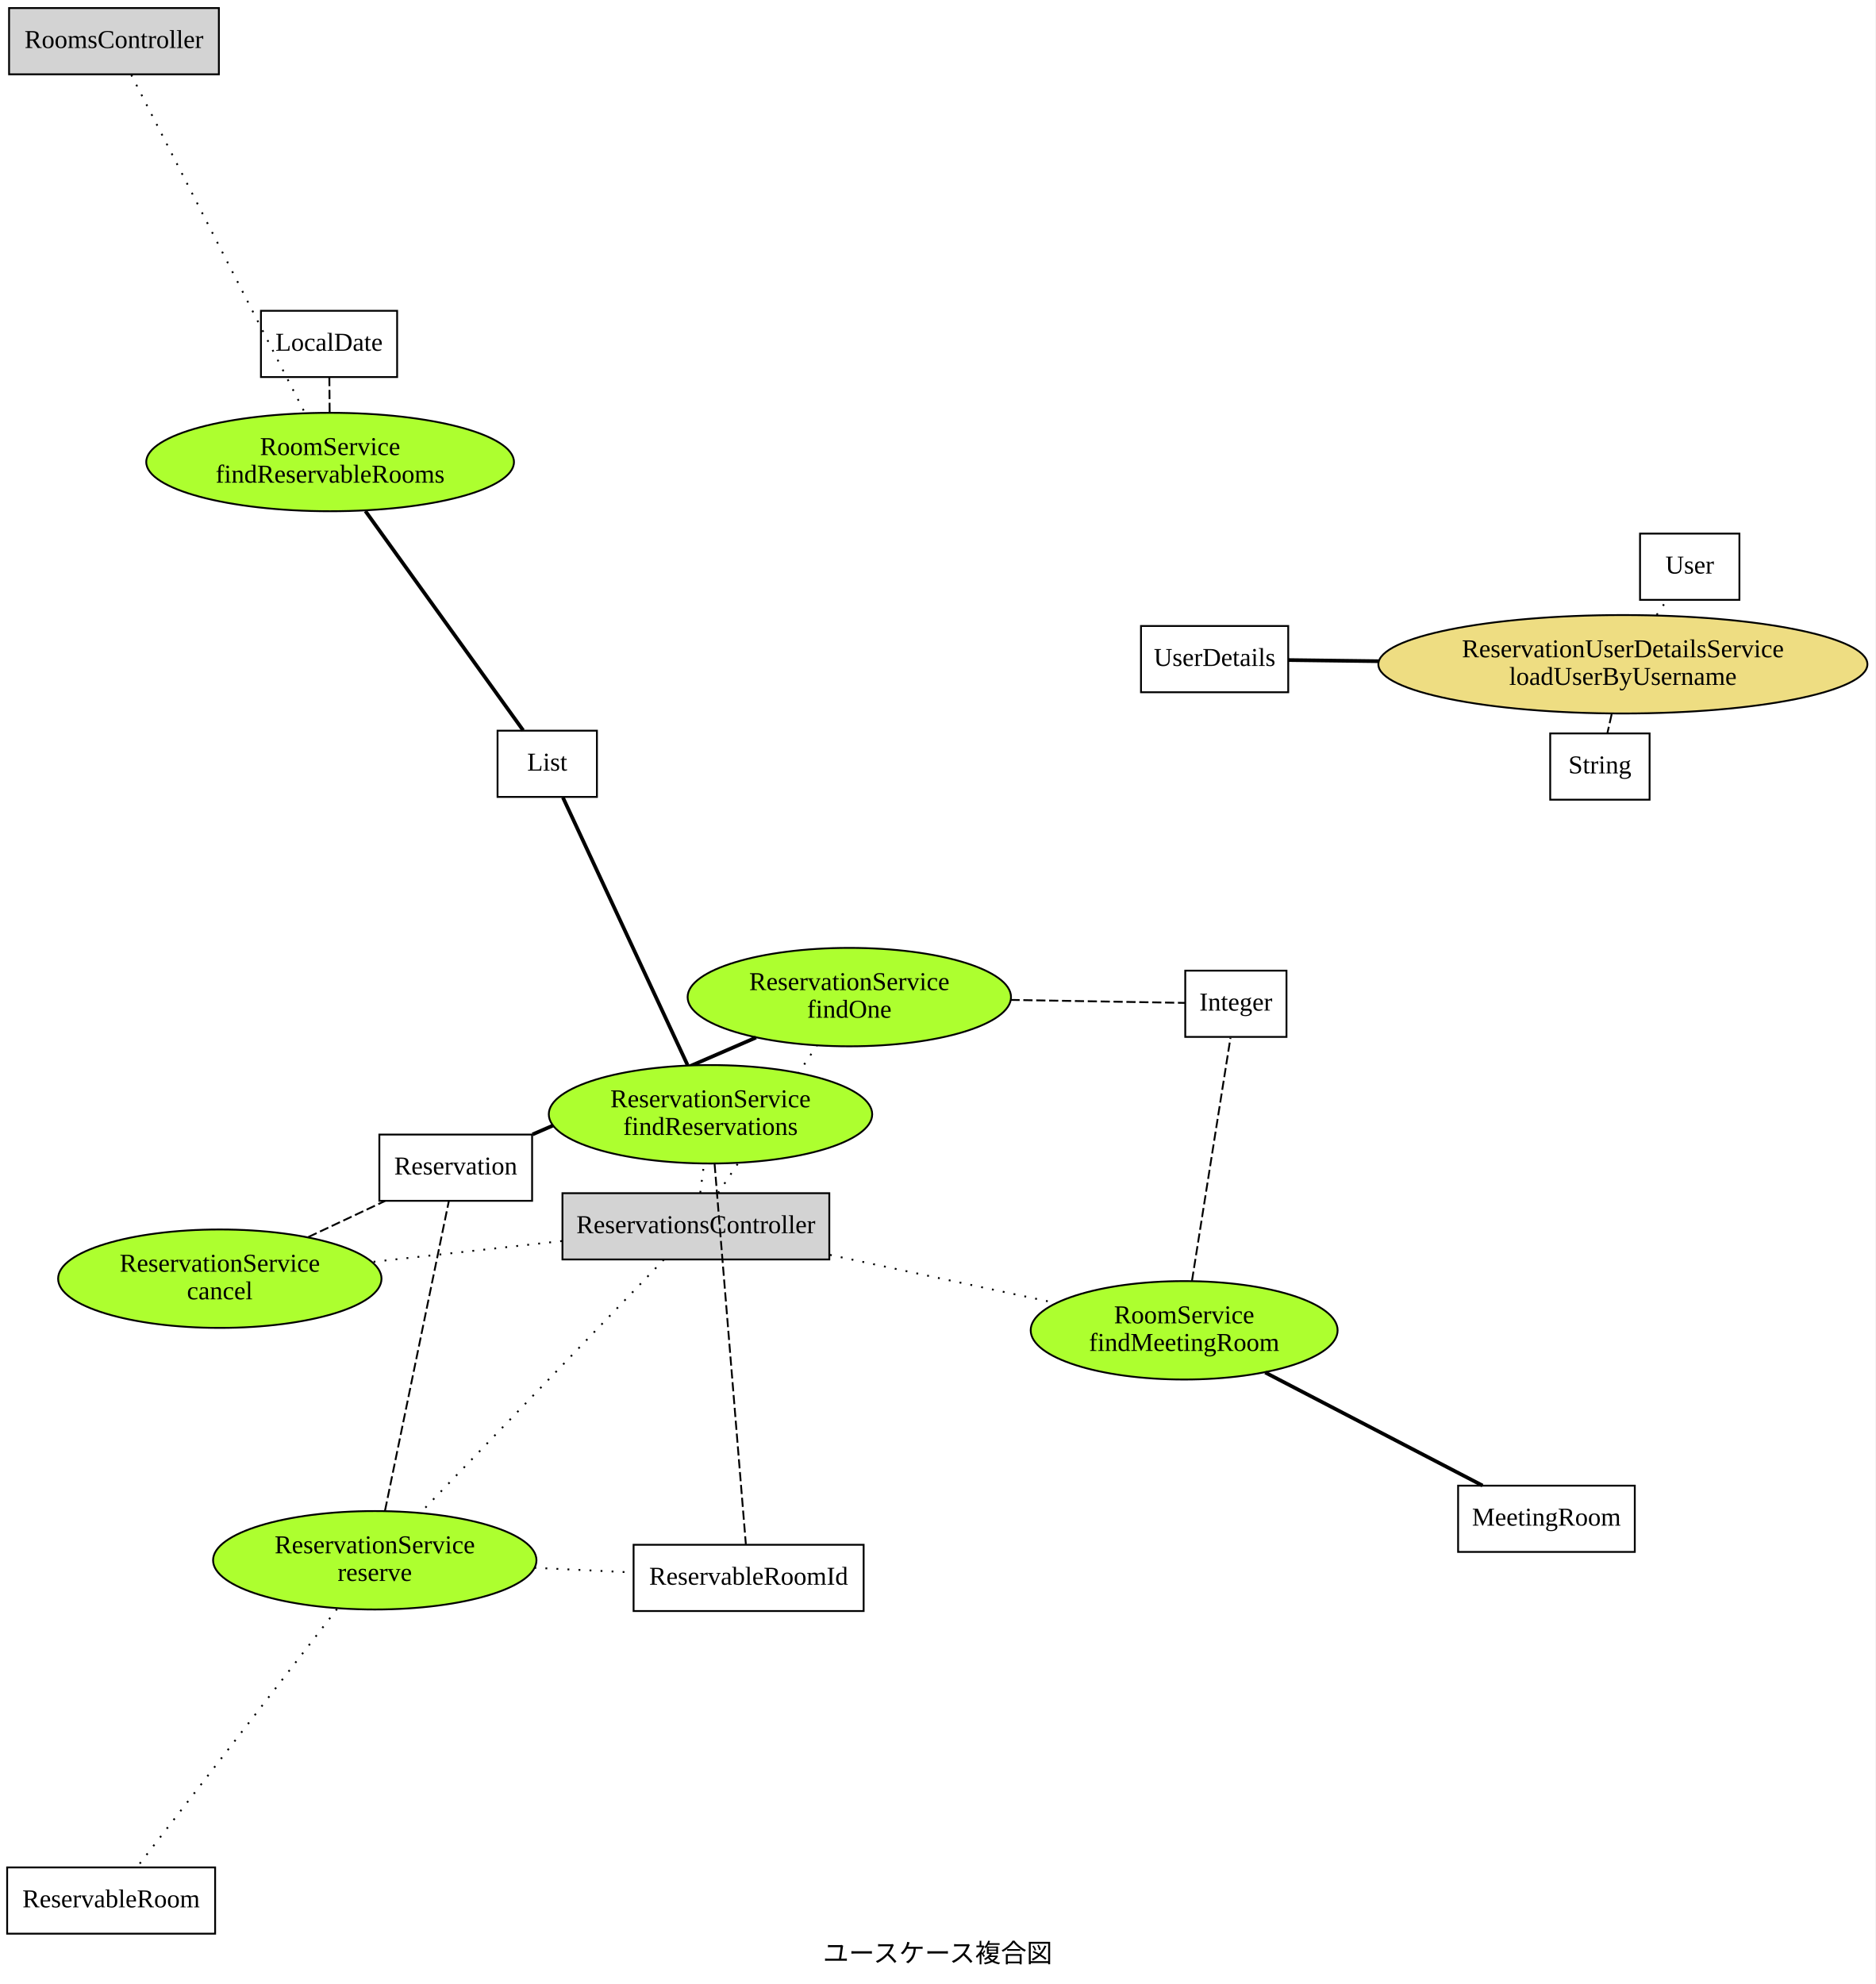
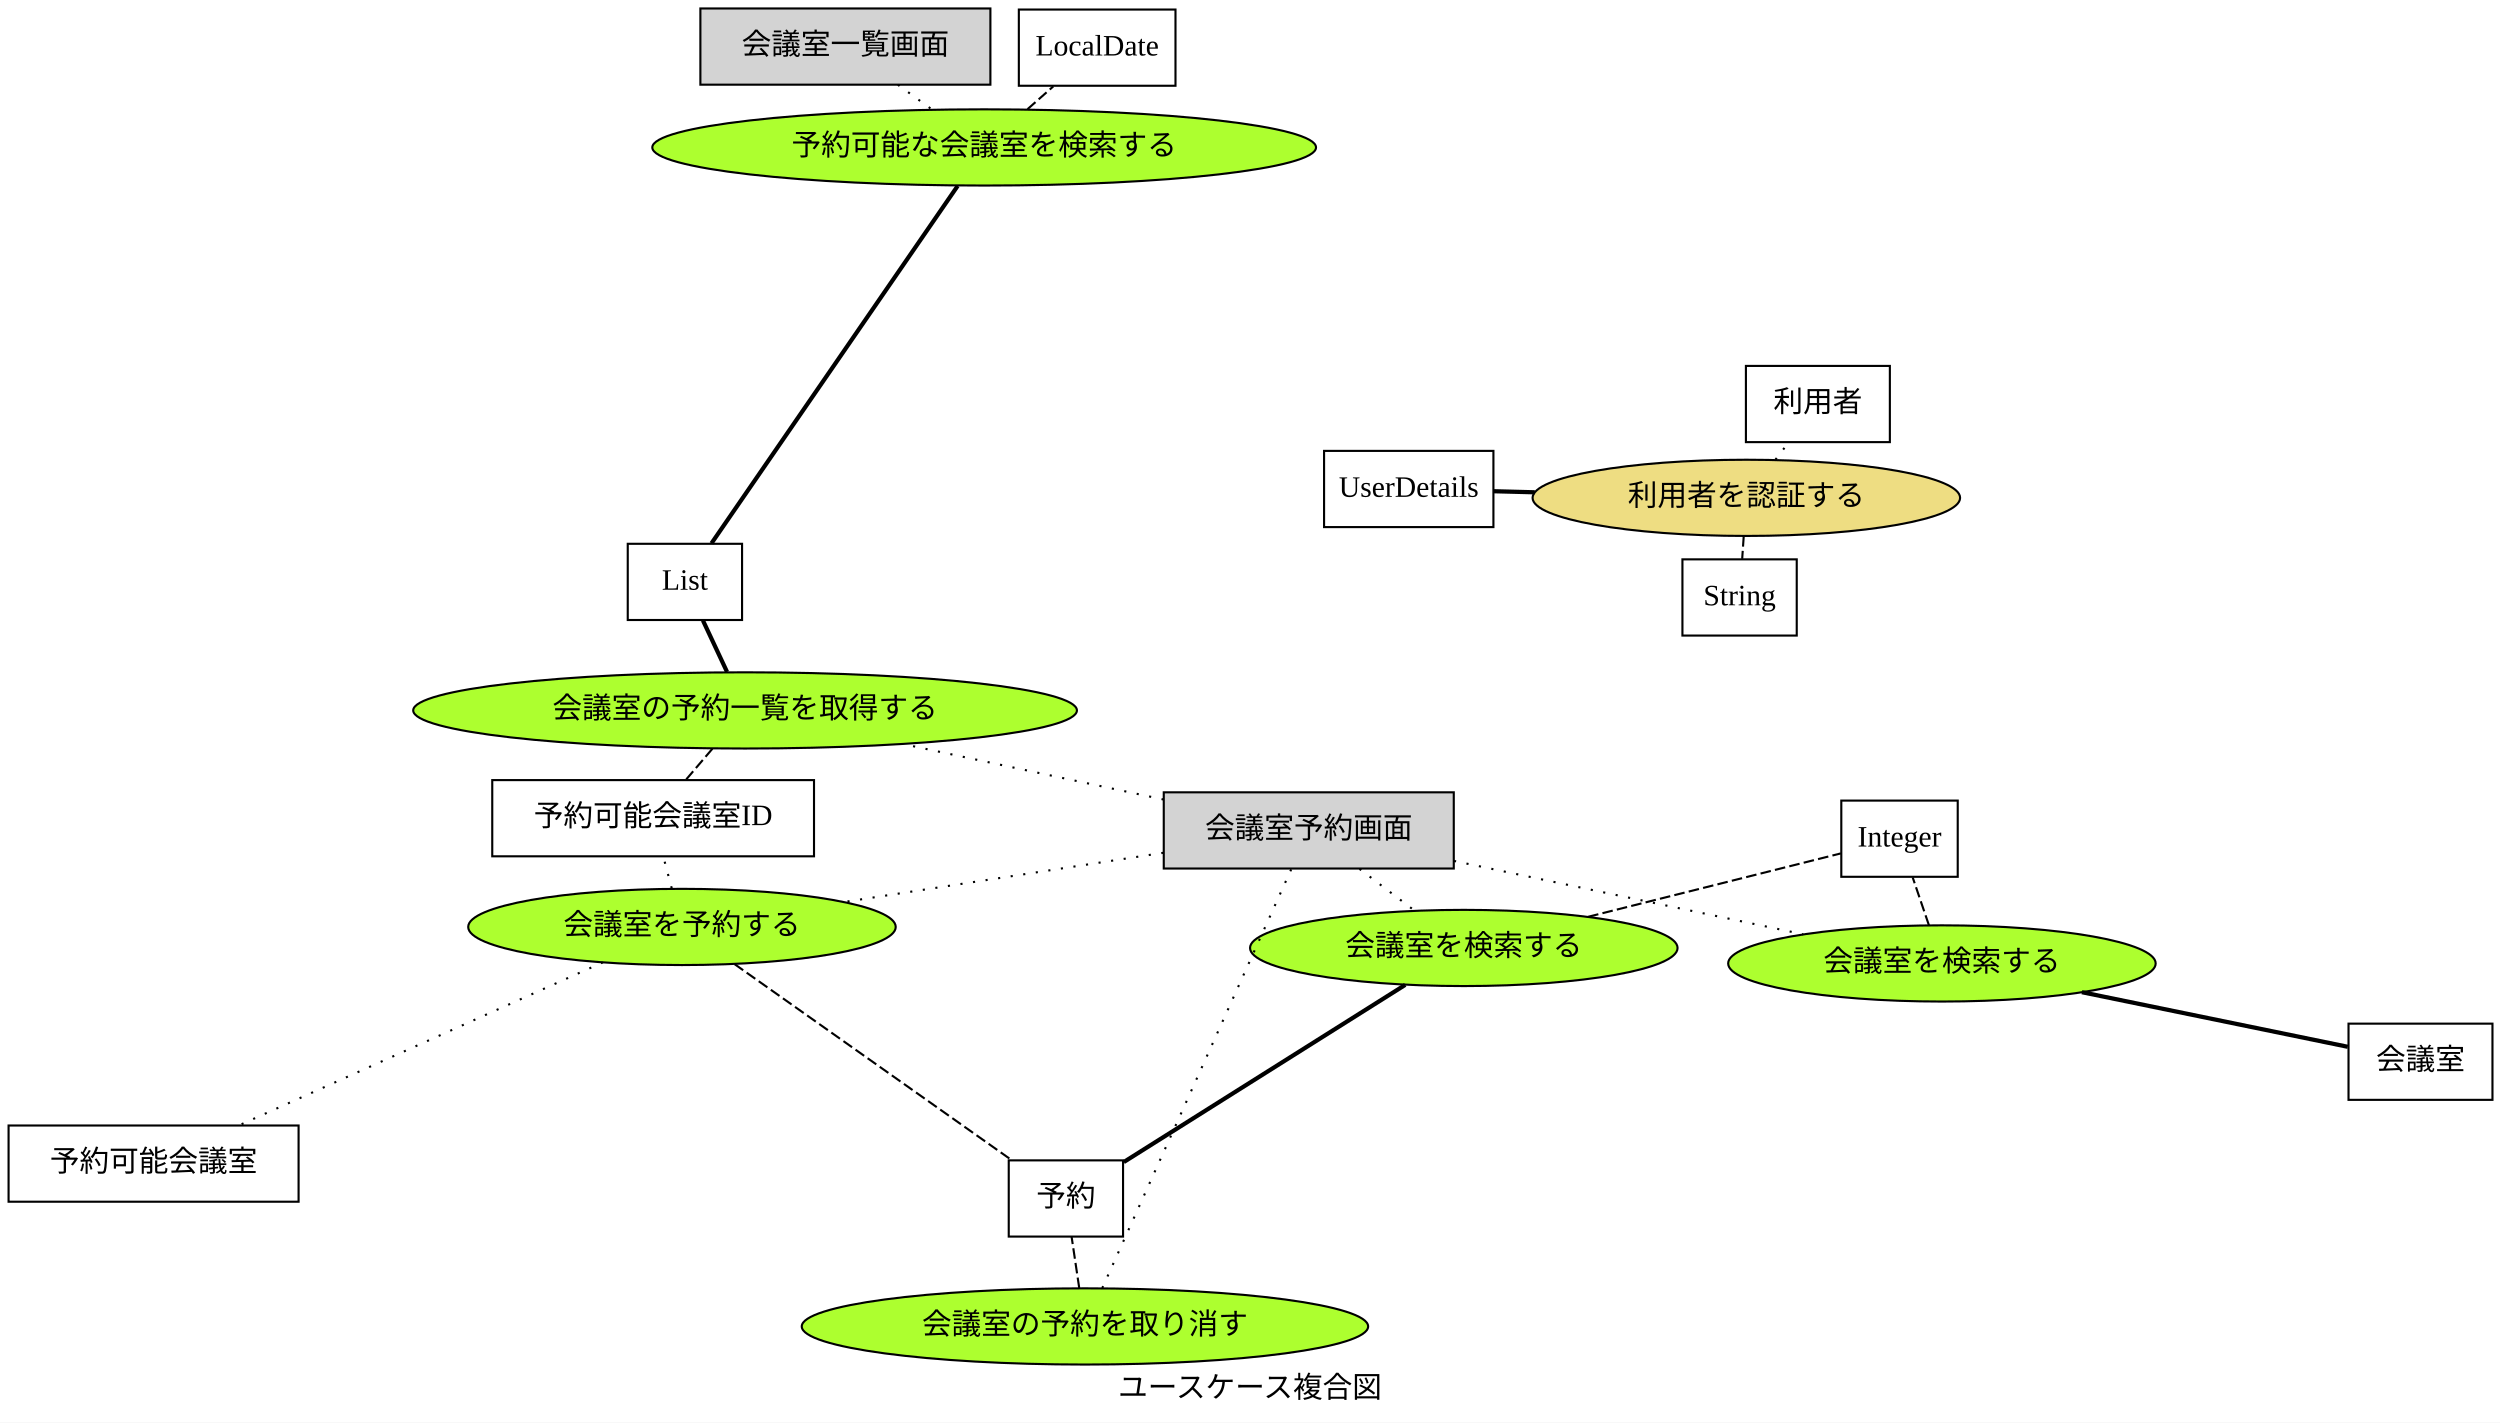
- <svg xmlns="http://www.w3.org/2000/svg" xmlns:xlink="http://www.w3.org/1999/xlink" width="1019pt" height="1078pt" viewBox="0.00 0.00 1019.00 1078.00">
-   <g id="graph0" class="graph" transform="scale(1 1) rotate(0) translate(4 1051)">
-     <polygon fill="white" stroke="transparent" points="-4,27 -4,-1051 1015,-1051 1015,27 -4,27" />
-     <text text-anchor="middle" x="505.5" y="15.2" font-family="Times New Roman,serif" font-size="14.00">ユースケース複合図
+ <svg xmlns="http://www.w3.org/2000/svg" xmlns:xlink="http://www.w3.org/1999/xlink" width="1181pt" height="672pt" viewBox="0.00 0.00 1181.00 672.00">
+   <g id="graph0" class="graph" transform="scale(1 1) rotate(0) translate(4 645)">
+     <polygon fill="white" stroke="transparent" points="-4,27 -4,-645 1177,-645 1177,27 -4,27" />
+     <text text-anchor="middle" x="586.5" y="15.2" font-family="Times New Roman,serif" font-size="14.00">ユースケース複合図
        </text>
    <g id="node1" class="node">
      <g id="a_node1">
        <a xlink:href="https://github.com/k2works/application_programing_excercise_2022/tree/take13/src/main/java/mrs/application/service/reservation/ReservationService.java" xlink:title="ReservationService.cancel(Reservation)">
-           <ellipse fill="greenyellow" stroke="black" cx="115.44" cy="-356.23" rx="87.86" ry="26.74" />
-           <text text-anchor="middle" x="115.44" y="-360.03" font-family="Times New Roman,serif" font-size="14.00">ReservationService
-                     </text>
-           <text text-anchor="middle" x="115.44" y="-345.03" font-family="Times New Roman,serif" font-size="14.00">cancel
+           <ellipse fill="greenyellow" stroke="black" cx="508.53" cy="-18.39" rx="133.78" ry="18" />
+           <text text-anchor="middle" x="508.53" y="-14.69" font-family="Times New Roman,serif" font-size="14.00">会議室の予約を取り消す
                    </text>
        </a>
      </g>
    </g>
    <g id="node2" class="node">
      <g id="a_node2">
        <a xlink:title="Reservation">
-           <polygon fill="none" stroke="black" points="285.13,-434.54 202.13,-434.54 202.13,-398.54 285.13,-398.54 285.13,-434.54" />
-           <text text-anchor="middle" x="243.63" y="-412.84" font-family="Times New Roman,serif" font-size="14.00">Reservation
+           <polygon fill="none" stroke="black" points="526.53,-96.84 472.53,-96.84 472.53,-60.84 526.53,-60.84 526.53,-96.84" />
+           <text text-anchor="middle" x="499.53" y="-75.14" font-family="Times New Roman,serif" font-size="14.00">予約
                    </text>
        </a>
      </g>
    </g>
    <g id="edge1" class="edge">
-       <path fill="none" stroke="black" stroke-dasharray="5,2" d="M163.53,-378.86C177.32,-385.34 192.15,-392.32 205.27,-398.49" />
+       <path fill="none" stroke="black" stroke-dasharray="5,2" d="M505.83,-36.53C504.69,-44.18 503.36,-53.07 502.23,-60.71" />
    </g>
    <g id="node4" class="node">
      <g id="a_node4">
        <a xlink:href="https://github.com/k2works/application_programing_excercise_2022/tree/take13/src/main/java/mrs/application/service/reservation/ReservationService.java" xlink:title="ReservationService.findOne(Integer)">
-           <ellipse fill="greenyellow" stroke="black" cx="457.49" cy="-509.23" rx="87.86" ry="26.74" />
-           <text text-anchor="middle" x="457.49" y="-513.03" font-family="Times New Roman,serif" font-size="14.00">ReservationService
-                     </text>
-           <text text-anchor="middle" x="457.49" y="-498.03" font-family="Times New Roman,serif" font-size="14.00">findOne
+           <ellipse fill="greenyellow" stroke="black" cx="687.5" cy="-197.18" rx="100.98" ry="18" />
+           <text text-anchor="middle" x="687.5" y="-193.48" font-family="Times New Roman,serif" font-size="14.00">会議室を検索する
                    </text>
        </a>
      </g>
    </g>
    <g id="edge3" class="edge">
-       <path fill="none" stroke="black" stroke-width="2" d="M285.37,-434.63C320.14,-449.69 369.77,-471.21 406.81,-487.26" />
+       <path fill="none" stroke="black" stroke-width="2" d="M526.86,-96.04C562.4,-118.42 624.13,-157.28 659.83,-179.75" />
    </g>
    <g id="node3" class="node">
      <g id="a_node3">
        <a xlink:title="ReservationsController">
-           <polygon fill="lightgray" stroke="black" points="446.62,-402.68 301.62,-402.68 301.62,-366.68 446.62,-366.68 446.62,-402.68" />
-           <text text-anchor="middle" x="374.12" y="-380.98" font-family="Times New Roman,serif" font-size="14.00">ReservationsController
+           <polygon fill="lightgray" stroke="black" points="682.76,-270.71 545.76,-270.71 545.76,-234.71 682.76,-234.71 682.76,-270.71" />
+           <text text-anchor="middle" x="614.26" y="-249.01" font-family="Times New Roman,serif" font-size="14.00">会議室予約画面
                    </text>
        </a>
      </g>
    </g>
    <g id="edge2" class="edge">
-       <path fill="none" stroke="black" stroke-dasharray="1,5" d="M301.37,-376.68C269.24,-373.14 231.31,-368.97 198.11,-365.32" />
+       <path fill="none" stroke="black" stroke-dasharray="1,5" d="M605.96,-234.32C586.15,-190.41 536.27,-79.87 516.64,-36.37" />
    </g>
    <g id="edge5" class="edge">
-       <path fill="none" stroke="black" stroke-dasharray="1,5" d="M386.24,-402.79C400.33,-423.84 423.71,-458.76 439.82,-482.83" />
+       <path fill="none" stroke="black" stroke-dasharray="1,5" d="M638.24,-234.53C646.59,-228.2 655.93,-221.12 664.21,-214.83" />
    </g>
    <g id="node6" class="node">
      <g id="a_node6">
        <a xlink:href="https://github.com/k2works/application_programing_excercise_2022/tree/take13/src/main/java/mrs/application/service/reservation/ReservationService.java" xlink:title="ReservationService.findReservations(ReservableRoomId)">
-           <ellipse fill="greenyellow" stroke="black" cx="382.06" cy="-445.56" rx="87.86" ry="26.74" />
-           <text text-anchor="middle" x="382.06" y="-449.36" font-family="Times New Roman,serif" font-size="14.00">ReservationService
-                     </text>
-           <text text-anchor="middle" x="382.06" y="-434.36" font-family="Times New Roman,serif" font-size="14.00">findReservations
+           <ellipse fill="greenyellow" stroke="black" cx="347.97" cy="-309.4" rx="156.77" ry="18" />
+           <text text-anchor="middle" x="347.97" y="-305.7" font-family="Times New Roman,serif" font-size="14.00">会議室の予約一覧を取得する
                    </text>
        </a>
      </g>
    </g>
    <g id="edge8" class="edge">
-       <path fill="none" stroke="black" stroke-dasharray="1,5" d="M376.5,-402.95C377.14,-407.85 377.85,-413.26 378.53,-418.53" />
+       <path fill="none" stroke="black" stroke-dasharray="1,5" d="M545.68,-267.31C507.93,-275.35 461.03,-285.33 422.39,-293.56" />
    </g>
    <g id="node9" class="node">
      <g id="a_node9">
        <a xlink:href="https://github.com/k2works/application_programing_excercise_2022/tree/take13/src/main/java/mrs/application/service/reservation/ReservationService.java" xlink:title="ReservationService.reserve(Reservation)">
-           <ellipse fill="greenyellow" stroke="black" cx="199.64" cy="-203.23" rx="87.86" ry="26.74" />
-           <text text-anchor="middle" x="199.64" y="-207.03" font-family="Times New Roman,serif" font-size="14.00">ReservationService
-                     </text>
-           <text text-anchor="middle" x="199.64" y="-192.03" font-family="Times New Roman,serif" font-size="14.00">reserve
+           <ellipse fill="greenyellow" stroke="black" cx="318.16" cy="-207.11" rx="100.98" ry="18" />
+           <text text-anchor="middle" x="318.16" y="-203.41" font-family="Times New Roman,serif" font-size="14.00">会議室を予約する
                    </text>
        </a>
      </g>
    </g>
    <g id="edge12" class="edge">
-       <path fill="none" stroke="black" stroke-dasharray="1,5" d="M356.75,-366.62C325.64,-334.26 260.29,-266.31 224.46,-229.04" />
+       <path fill="none" stroke="black" stroke-dasharray="1,5" d="M545.58,-242.14C500.4,-235.18 441.2,-226.06 394.53,-218.87" />
    </g>
    <g id="node11" class="node">
      <g id="a_node11">
        <a xlink:href="https://github.com/k2works/application_programing_excercise_2022/tree/take13/src/main/java/mrs/application/service/room/RoomService.java" xlink:title="RoomService.findMeetingRoom(Integer)">
-           <ellipse fill="greenyellow" stroke="black" cx="639.43" cy="-328.18" rx="83.38" ry="26.74" />
-           <text text-anchor="middle" x="639.43" y="-331.98" font-family="Times New Roman,serif" font-size="14.00">RoomService
-                     </text>
-           <text text-anchor="middle" x="639.43" y="-316.98" font-family="Times New Roman,serif" font-size="14.00">findMeetingRoom
+           <ellipse fill="greenyellow" stroke="black" cx="913.36" cy="-189.87" rx="100.98" ry="18" />
+           <text text-anchor="middle" x="913.36" y="-186.17" font-family="Times New Roman,serif" font-size="14.00">会議室を検索する
                    </text>
        </a>
      </g>
    </g>
    <g id="edge15" class="edge">
-       <path fill="none" stroke="black" stroke-dasharray="1,5" d="M446.97,-369.16C485.16,-361.03 531.73,-351.11 569.49,-343.07" />
+       <path fill="none" stroke="black" stroke-dasharray="1,5" d="M682.88,-238.29C732.46,-227.88 799.03,-213.89 847.88,-203.63" />
    </g>
    <g id="node5" class="node">
      <g id="a_node5">
        <a xlink:title="Integer">
-           <polygon fill="none" stroke="black" points="695.03,-523.6 640.03,-523.6 640.03,-487.6 695.03,-487.6 695.03,-523.6" />
-           <text text-anchor="middle" x="667.53" y="-501.9" font-family="Times New Roman,serif" font-size="14.00">Integer
+           <polygon fill="none" stroke="black" points="920.83,-266.8 865.83,-266.8 865.83,-230.8 920.83,-230.8 920.83,-266.8" />
+           <text text-anchor="middle" x="893.33" y="-245.1" font-family="Times New Roman,serif" font-size="14.00">Integer
                    </text>
        </a>
      </g>
    </g>
    <g id="edge4" class="edge">
-       <path fill="none" stroke="black" stroke-dasharray="5,2" d="M545.05,-507.71C579.04,-507.13 615.55,-506.5 639.78,-506.08" />
+       <path fill="none" stroke="black" stroke-dasharray="5,2" d="M746.21,-211.9C785.42,-221.74 835.2,-234.22 865.64,-241.86" />
    </g>
    <g id="node8" class="node">
      <g id="a_node8">
        <a xlink:title="ReservableRoomId">
-           <polygon fill="none" stroke="black" points="465.27,-211.65 340.27,-211.65 340.27,-175.65 465.27,-175.65 465.27,-211.65" />
-           <text text-anchor="middle" x="402.77" y="-189.95" font-family="Times New Roman,serif" font-size="14.00">ReservableRoomId
+           <polygon fill="none" stroke="black" points="380.54,-276.48 228.54,-276.48 228.54,-240.48 380.54,-240.48 380.54,-276.48" />
+           <text text-anchor="middle" x="304.54" y="-254.78" font-family="Times New Roman,serif" font-size="14.00">予約可能会議室ID
                    </text>
        </a>
      </g>
    </g>
    <g id="edge7" class="edge">
-       <path fill="none" stroke="black" stroke-dasharray="5,2" d="M384.28,-418.6C388.51,-367.07 397.66,-255.82 401.27,-211.96" />
+       <path fill="none" stroke="black" stroke-dasharray="5,2" d="M332.54,-291.3C328.44,-286.5 324.02,-281.32 319.93,-276.52" />
    </g>
    <g id="node7" class="node">
      <g id="a_node7">
        <a xlink:title="List">
-           <polygon fill="none" stroke="black" points="320.35,-653.99 266.35,-653.99 266.35,-617.99 320.35,-617.99 320.35,-653.99" />
-           <text text-anchor="middle" x="293.35" y="-632.29" font-family="Times New Roman,serif" font-size="14.00">List
+           <polygon fill="none" stroke="black" points="346.55,-388.11 292.55,-388.11 292.55,-352.11 346.55,-352.11 346.55,-388.11" />
+           <text text-anchor="middle" x="319.55" y="-366.41" font-family="Times New Roman,serif" font-size="14.00">List
                    </text>
        </a>
      </g>
    </g>
    <g id="edge6" class="edge">
-       <path fill="none" stroke="black" stroke-width="2" d="M301.85,-617.73C317.6,-583.94 351.33,-511.52 369.63,-472.23" />
+       <path fill="none" stroke="black" stroke-width="2" d="M328.07,-351.89C331.67,-344.21 335.85,-335.28 339.45,-327.6" />
    </g>
    <g id="node13" class="node">
      <g id="a_node13">
        <a xlink:href="https://github.com/k2works/application_programing_excercise_2022/tree/take13/src/main/java/mrs/application/service/room/RoomService.java" xlink:title="RoomService.findReservableRooms(LocalDate)">
-           <ellipse fill="greenyellow" stroke="black" cx="175.37" cy="-799.96" rx="99.9" ry="26.74" />
-           <text text-anchor="middle" x="175.37" y="-803.76" font-family="Times New Roman,serif" font-size="14.00">RoomService
-                     </text>
-           <text text-anchor="middle" x="175.37" y="-788.76" font-family="Times New Roman,serif" font-size="14.00">findReservableRooms
+           <ellipse fill="greenyellow" stroke="black" cx="460.92" cy="-575.35" rx="156.77" ry="18" />
+           <text text-anchor="middle" x="460.92" y="-571.65" font-family="Times New Roman,serif" font-size="14.00">予約可能な会議室を検索する
                    </text>
        </a>
      </g>
    </g>
    <g id="edge16" class="edge">
-       <path fill="none" stroke="black" stroke-width="2" d="M280.27,-654.16C259.45,-683.1 218.67,-739.78 194.55,-773.31" />
+       <path fill="none" stroke="black" stroke-width="2" d="M332.09,-388.32C358.92,-427.27 421.6,-518.27 448.4,-557.18" />
    </g>
    <g id="edge9" class="edge">
-       <path fill="none" stroke="black" stroke-dasharray="5,2" d="M205.21,-230.25C214.32,-274.42 232.16,-360.92 239.9,-398.45" />
+       <path fill="none" stroke="black" stroke-dasharray="5,2" d="M343,-189.55C377.34,-165.26 439.02,-121.63 473.82,-97.02" />
    </g>
    <g id="edge10" class="edge">
-       <path fill="none" stroke="black" stroke-dasharray="1,5" d="M286.37,-199.14C304.38,-198.29 323.03,-197.41 339.98,-196.62" />
+       <path fill="none" stroke="black" stroke-dasharray="1,5" d="M313.32,-225.37C312.04,-230.21 310.65,-235.44 309.37,-240.28" />
    </g>
    <g id="node10" class="node">
      <g id="a_node10">
        <a xlink:title="ReservableRoom">
-           <polygon fill="none" stroke="black" points="112.89,-36.34 -0.11,-36.34 -0.11,-0.34 112.89,-0.34 112.89,-36.34" />
-           <text text-anchor="middle" x="56.39" y="-14.64" font-family="Times New Roman,serif" font-size="14.00">ReservableRoom
+           <polygon fill="none" stroke="black" points="137.05,-113.31 0.05,-113.31 0.05,-77.31 137.05,-77.31 137.05,-113.31" />
+           <text text-anchor="middle" x="68.55" y="-91.61" font-family="Times New Roman,serif" font-size="14.00">予約可能会議室
                    </text>
        </a>
      </g>
    </g>
    <g id="edge11" class="edge">
-       <path fill="none" stroke="black" stroke-dasharray="1,5" d="M179.11,-176.74C149.56,-138.6 95.79,-69.2 70.39,-36.42" />
+       <path fill="none" stroke="black" stroke-dasharray="1,5" d="M280.79,-190.38C234.69,-169.72 156.59,-134.74 109.08,-113.46" />
    </g>
    <g id="edge14" class="edge">
-       <path fill="none" stroke="black" stroke-dasharray="5,2" d="M643.69,-355.13C649.47,-391.57 659.62,-455.64 664.6,-487.1" />
+       <path fill="none" stroke="black" stroke-dasharray="5,2" d="M907.24,-207.87C904.8,-215.05 902,-223.3 899.55,-230.5" />
    </g>
    <g id="node12" class="node">
      <g id="a_node12">
        <a xlink:title="MeetingRoom">
-           <polygon fill="none" stroke="black" points="884.29,-243.77 788.29,-243.77 788.29,-207.77 884.29,-207.77 884.29,-243.77" />
-           <text text-anchor="middle" x="836.29" y="-222.07" font-family="Times New Roman,serif" font-size="14.00">MeetingRoom
+           <polygon fill="none" stroke="black" points="1173.44,-161.43 1105.44,-161.43 1105.44,-125.43 1173.44,-125.43 1173.44,-161.43" />
+           <text text-anchor="middle" x="1139.44" y="-139.73" font-family="Times New Roman,serif" font-size="14.00">会議室
                    </text>
        </a>
      </g>
    </g>
    <g id="edge13" class="edge">
-       <path fill="none" stroke="black" stroke-width="2" d="M801.55,-243.84C768.66,-260.95 719.13,-286.71 683.48,-305.26" />
+       <path fill="none" stroke="black" stroke-width="2" d="M1105.1,-150.49C1071.87,-157.31 1020.63,-167.84 979.48,-176.29" />
    </g>
    <g id="node14" class="node">
      <g id="a_node14">
        <a xlink:title="LocalDate">
-           <polygon fill="none" stroke="black" points="211.79,-882.13 137.79,-882.13 137.79,-846.13 211.79,-846.13 211.79,-882.13" />
-           <text text-anchor="middle" x="174.79" y="-860.43" font-family="Times New Roman,serif" font-size="14.00">LocalDate
+           <polygon fill="none" stroke="black" points="551.3,-640.49 477.3,-640.49 477.3,-604.49 551.3,-604.49 551.3,-640.49" />
+           <text text-anchor="middle" x="514.3" y="-618.79" font-family="Times New Roman,serif" font-size="14.00">LocalDate
                    </text>
        </a>
      </g>
    </g>
    <g id="edge17" class="edge">
-       <path fill="none" stroke="black" stroke-dasharray="5,2" d="M175.12,-827.17C175.07,-833.46 175.01,-840 174.96,-845.8" />
+       <path fill="none" stroke="black" stroke-dasharray="5,2" d="M481.41,-593.44C485.4,-596.97 489.6,-600.68 493.6,-604.21" />
    </g>
    <g id="node15" class="node">
      <g id="a_node15">
        <a xlink:title="RoomsController">
-           <polygon fill="lightgray" stroke="black" points="114.93,-1046.62 0.93,-1046.62 0.93,-1010.62 114.93,-1010.62 114.93,-1046.62" />
-           <text text-anchor="middle" x="57.93" y="-1024.92" font-family="Times New Roman,serif" font-size="14.00">RoomsController
+           <polygon fill="lightgray" stroke="black" points="463.86,-641 326.86,-641 326.86,-605 463.86,-605 463.86,-641" />
+           <text text-anchor="middle" x="395.36" y="-619.3" font-family="Times New Roman,serif" font-size="14.00">会議室一覧画面
                    </text>
        </a>
      </g>
    </g>
    <g id="edge18" class="edge">
-       <path fill="none" stroke="black" stroke-dasharray="1,5" d="M67.34,-1010.3C88.02,-970.03 137.51,-873.67 161.66,-826.66" />
+       <path fill="none" stroke="black" stroke-dasharray="1,5" d="M420.15,-604.98C425.37,-601.19 430.88,-597.19 436.1,-593.39" />
    </g>
    <g id="node16" class="node">
      <g id="a_node16">
        <a xlink:href="https://github.com/k2works/application_programing_excercise_2022/tree/take13/src/main/java/mrs/application/service/user/ReservationUserDetailsService.java" xlink:title="ReservationUserDetailsService.loadUserByUsername(String)">
-           <ellipse fill="#eedd82" stroke="black" cx="877.82" cy="-690.07" rx="132.87" ry="26.74" />
-           <text text-anchor="middle" x="877.82" y="-693.87" font-family="Times New Roman,serif" font-size="14.00">ReservationUserDetailsService
-                     </text>
-           <text text-anchor="middle" x="877.82" y="-678.87" font-family="Times New Roman,serif" font-size="14.00">loadUserByUsername
+           <ellipse fill="#eedd82" stroke="black" cx="820.97" cy="-409.82" rx="100.98" ry="18" />
+           <text text-anchor="middle" x="820.97" y="-406.12" font-family="Times New Roman,serif" font-size="14.00">利用者を認証する
                    </text>
        </a>
      </g>
    </g>
    <g id="node18" class="node">
      <g id="a_node18">
        <a xlink:title="String">
-           <polygon fill="none" stroke="black" points="892.33,-652.49 838.33,-652.49 838.33,-616.49 892.33,-616.49 892.33,-652.49" />
-           <text text-anchor="middle" x="865.33" y="-630.79" font-family="Times New Roman,serif" font-size="14.00">String
+           <polygon fill="none" stroke="black" points="844.78,-380.76 790.78,-380.76 790.78,-344.76 844.78,-344.76 844.78,-380.76" />
+           <text text-anchor="middle" x="817.78" y="-359.06" font-family="Times New Roman,serif" font-size="14.00">String
                    </text>
        </a>
      </g>
    </g>
    <g id="edge20" class="edge">
-       <path fill="none" stroke="black" stroke-dasharray="5,2" d="M871.72,-662.93C870.93,-659.4 870.13,-655.86 869.38,-652.53" />
+       <path fill="none" stroke="black" stroke-dasharray="5,2" d="M819.74,-391.76C819.5,-388.24 819.25,-384.54 819.01,-381.01" />
    </g>
    <g id="node19" class="node">
      <g id="a_node19">
        <a xlink:title="User">
-           <polygon fill="none" stroke="black" points="941.14,-761.07 887.14,-761.07 887.14,-725.07 941.14,-725.07 941.14,-761.07" />
-           <text text-anchor="middle" x="914.14" y="-739.37" font-family="Times New Roman,serif" font-size="14.00">User
+           <polygon fill="none" stroke="black" points="888.77,-472.14 820.77,-472.14 820.77,-436.14 888.77,-436.14 888.77,-472.14" />
+           <text text-anchor="middle" x="854.77" y="-450.44" font-family="Times New Roman,serif" font-size="14.00">利用者
                    </text>
        </a>
      </g>
    </g>
    <g id="edge21" class="edge">
-       <path fill="none" stroke="black" stroke-dasharray="1,5" d="M896.19,-716.88C898.09,-719.66 899.99,-722.42 901.8,-725.07" />
+       <path fill="none" stroke="black" stroke-dasharray="1,5" d="M834.72,-427.85C836.77,-430.53 838.88,-433.3 840.93,-435.98" />
    </g>
    <g id="node17" class="node">
      <g id="a_node17">
        <a xlink:title="UserDetails">
-           <polygon fill="none" stroke="black" points="695.98,-710.87 615.98,-710.87 615.98,-674.87 695.98,-674.87 695.98,-710.87" />
-           <text text-anchor="middle" x="655.98" y="-689.17" font-family="Times New Roman,serif" font-size="14.00">UserDetails
+           <polygon fill="none" stroke="black" points="701.49,-432 621.49,-432 621.49,-396 701.49,-396 701.49,-432" />
+           <text text-anchor="middle" x="661.49" y="-410.3" font-family="Times New Roman,serif" font-size="14.00">UserDetails
                    </text>
        </a>
      </g>
    </g>
    <g id="edge19" class="edge">
-       <path fill="none" stroke="black" stroke-width="2" d="M696.15,-692.36C710.39,-692.18 727.29,-691.97 744.96,-691.74" />
+       <path fill="none" stroke="black" stroke-width="2" d="M701.73,-412.94C707.82,-412.78 714.32,-412.61 721.03,-412.44" />
    </g>
  </g>
</svg>
